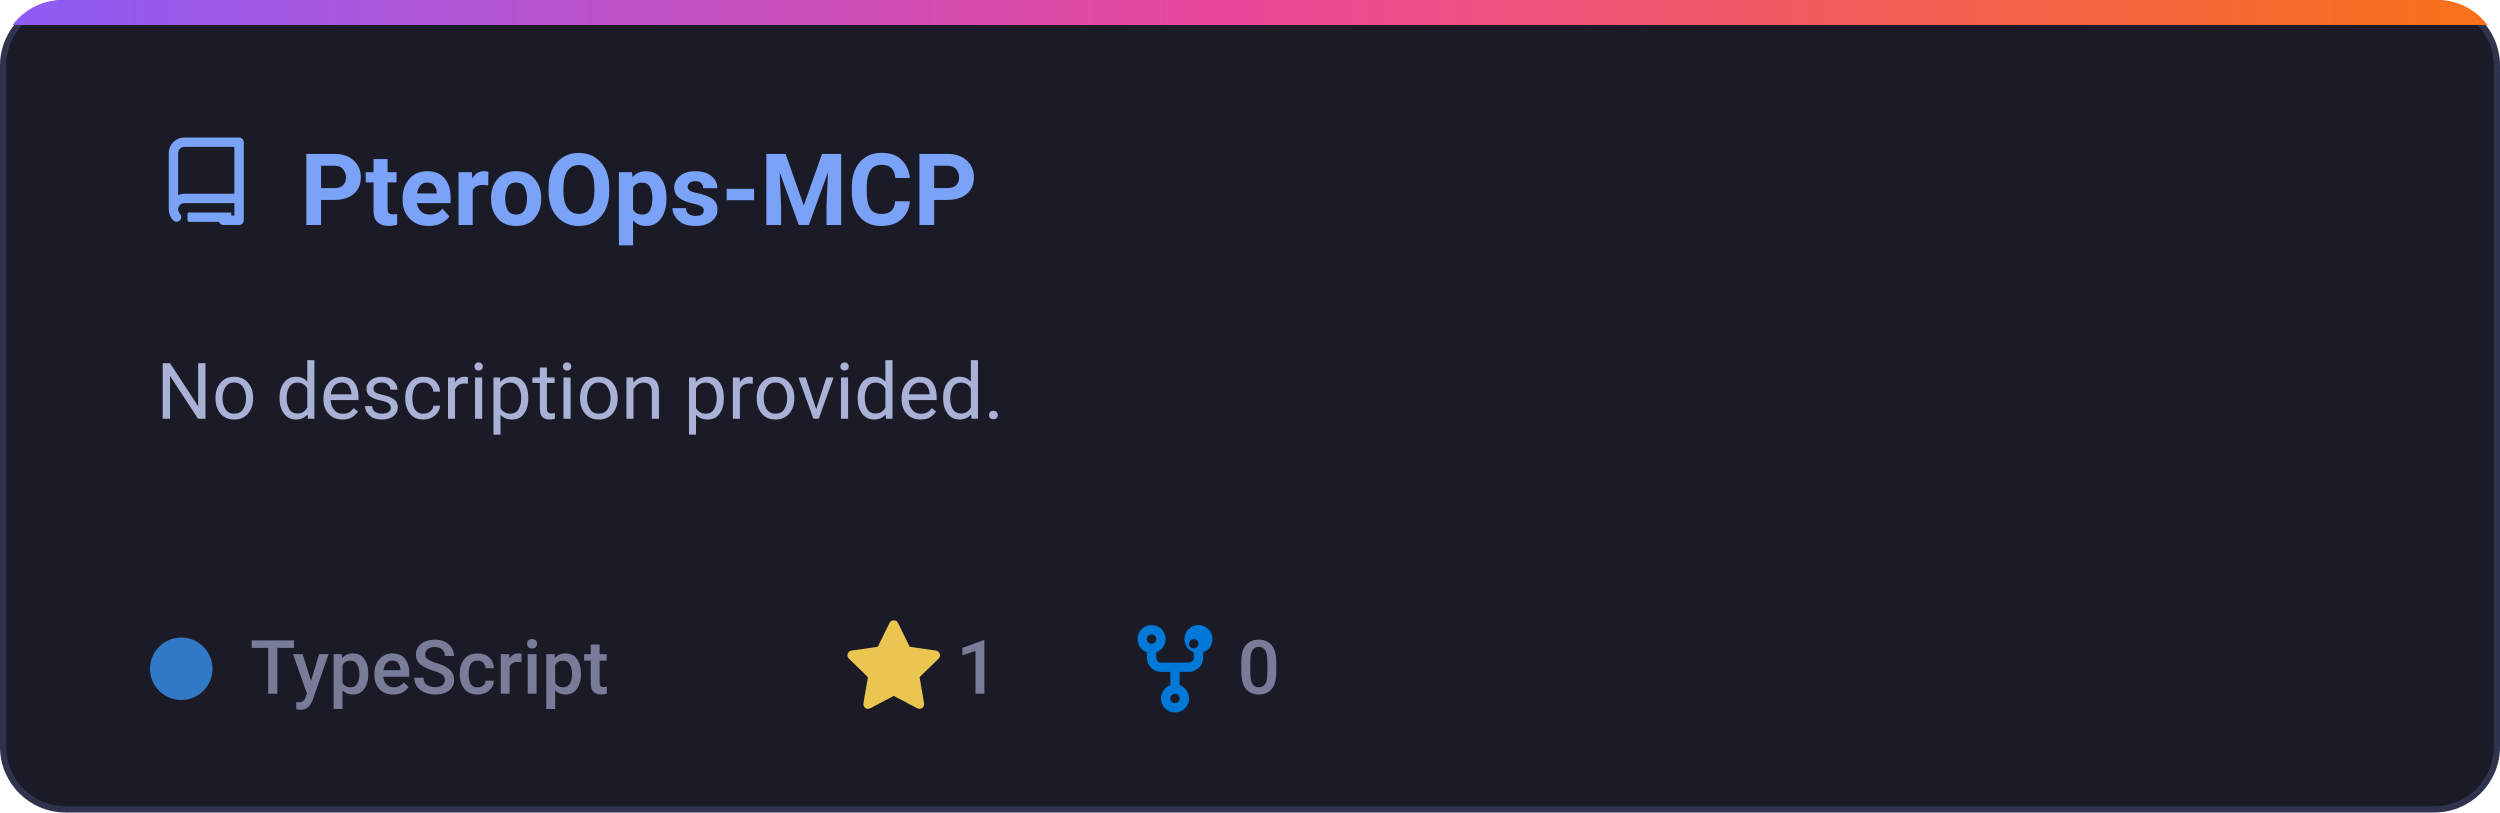
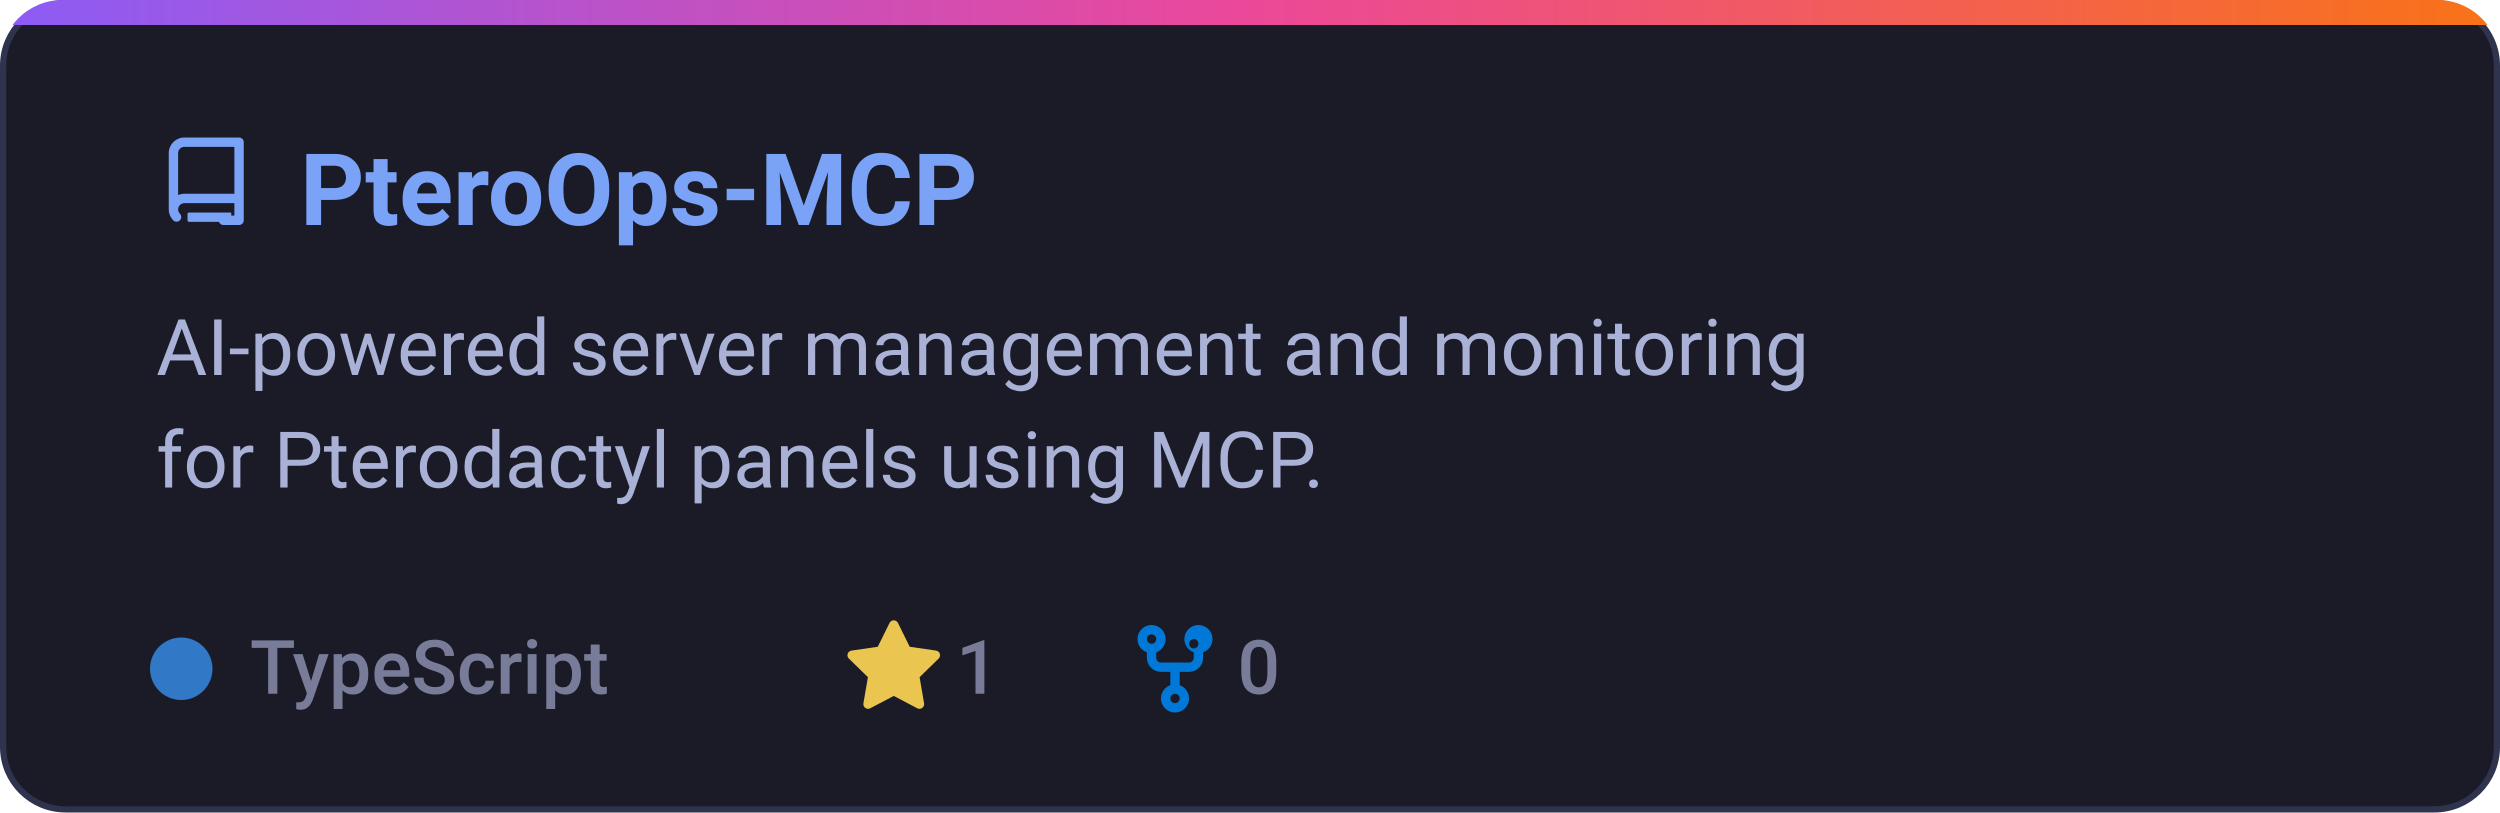
<svg xmlns="http://www.w3.org/2000/svg" width="400" height="130" viewBox="0 0 400 130" fill="none">
  <defs>
    <linearGradient id="grad-PteroOps_MCP" x1="0%" y1="0%" x2="100%" y2="0%">
      <stop offset="0%" stop-color="#8b5cf6" />
      <stop offset="50%" stop-color="#ec4899" />
      <stop offset="100%" stop-color="#f97316" />
    </linearGradient>
    <clipPath id="card-clip-PteroOps_MCP">
      <rect x="0" y="0" width="400" height="130" rx="10" />
    </clipPath>
    <style>
      .card-bg { fill: #1a1b26; stroke: #2f334d; stroke-width: 1px; }
      .card-title { font-family: -apple-system, BlinkMacSystemFont, 'Segoe UI', Roboto, Helvetica, Arial, sans-serif; font-size: 16px; font-weight: 600; fill: #7aa2f7; }
      .card-desc { font-family: -apple-system, BlinkMacSystemFont, 'Segoe UI', Roboto, Helvetica, Arial, sans-serif; font-size: 12.5px; fill: #a9b1d6; }
      .meta-text { font-family: -apple-system, BlinkMacSystemFont, 'Segoe UI', Roboto, Helvetica, Arial, sans-serif; font-size: 12px; fill: #787c99; font-weight: 500; }
      @media (prefers-color-scheme: light) {
        .card-bg { fill: #f7f8fc; stroke: #e1e4ea; }
        .card-title { fill: #2563eb; }
        .card-desc { fill: #4b5563; }
        .meta-text { fill: #6b7280; }
      }
    </style>
  </defs>
  <g clip-path="url(#card-clip-PteroOps_MCP)">
    <rect class="card-bg" x="0.5" y="0.5" width="399" height="129" rx="10" />
    <rect x="0" y="0" width="400" height="4" fill="url(#grad-PteroOps_MCP)" />
  </g>
  <g transform="translate(25, 22)">
    <path fill="#7aa2f7" d="M2 2.5A2.5 2.5 0 0 1 4.5 0h8.75a.75.75 0 0 1 .75.75v12.5a.75.75 0 0 1-.75.75h-2.5a.75.75 0 0 1 0-1.5h1.75v-2h-8a1 1 0 0 0-.714 1.7.75.75 0 1 1-1.072 1.05A2.495 2.495 0 0 1 2 11.5Zm10.5-1h-8a1 1 0 0 0-1 1v6.708A2.486 2.486 0 0 1 4.5 9h8ZM5 12.25a.25.25 0 0 1 .25-.25H12v1.5H5.25a.25.25 0 0 1-.25-.25Z" />
  </g>
  <text class="card-title" x="48" y="36">PteroOps-MCP</text>
-   <text class="card-desc" x="25" y="67">No description provided.</text>
+   <text class="card-desc" x="25" y="60">AI-powered server management and monitoring</text>
+   <text class="card-desc" x="25" y="78">for Pterodactyl panels using MCP.</text>
  <circle cx="29" cy="107" r="5" fill="#3178c6" />
  <text class="meta-text" x="40" y="111">TypeScript</text>
  <g transform="translate(135, 99)">
    <path fill="#eac54f" d="M8 .25a.75.75 0 0 1 .673.418l1.882 3.815 4.21.612a.75.75 0 0 1 .416 1.279l-3.046 2.97.719 4.192a.751.751 0 0 1-1.088.791L8 12.347l-3.766 1.98a.75.75 0 0 1-1.088-.79l.72-4.194L.818 6.374a.75.75 0 0 1 .416-1.28l4.21-.611L7.327.668A.75.75 0 0 1 8 .25Z" />
    <text class="meta-text" x="18" y="12">1</text>
  </g>
  <g transform="translate(180, 99)">
    <path fill="#0078d7" d="M5 3.25a.75.75 0 1 1-1.5 0 .75.75 0 0 1 1.5 0Zm0 2.122a2.25 2.25 0 1 0-1.5 0v.878A2.25 2.25 0 0 0 5.75 8.5h1.5v2.128a2.251 2.251 0 1 0 1.5 0V8.5h1.5a2.25 2.25 0 0 0 2.25-2.25v-.878a2.25 2.25 0 1 0-1.5 0v.878a.75.75 0 0 1-.75.75h-4.5A.75.75 0 0 1 5 6.25v-.878Zm3.75 7.378a.75.75 0 1 1-1.5 0 .75.75 0 0 1 1.5 0Zm3-8.75a.75.75 0 1 1-1.5 0 .75.75 0 0 1 1.5 0Z" />
    <text class="meta-text" x="18" y="12">0</text>
  </g>
</svg>
